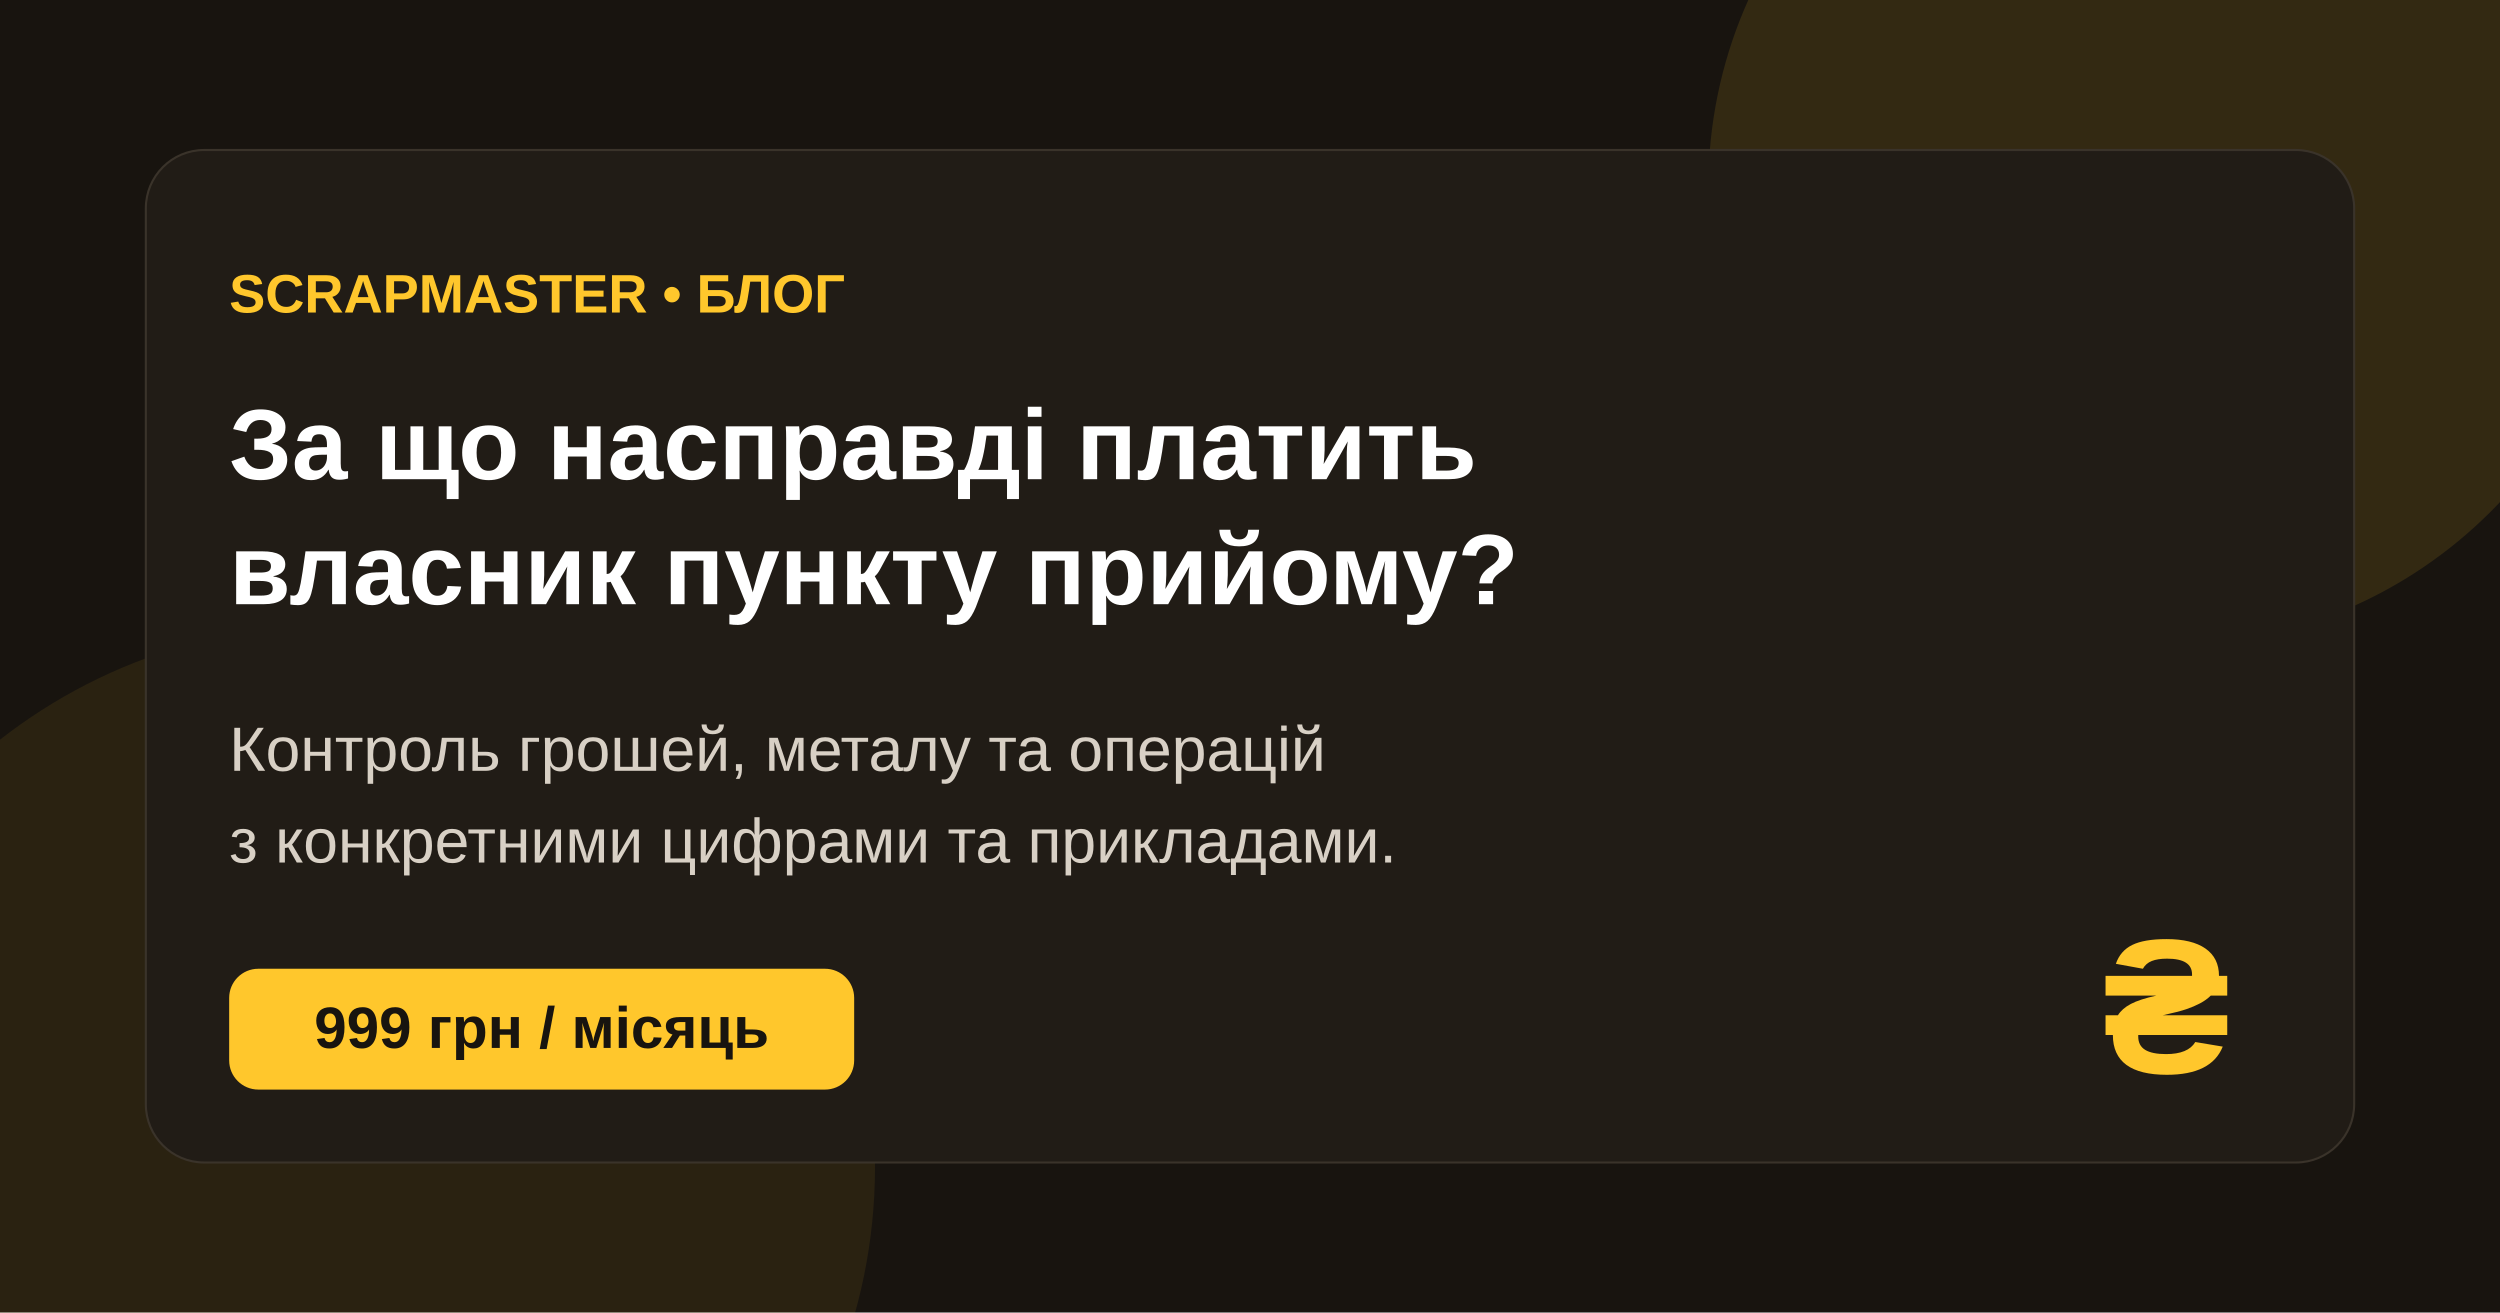
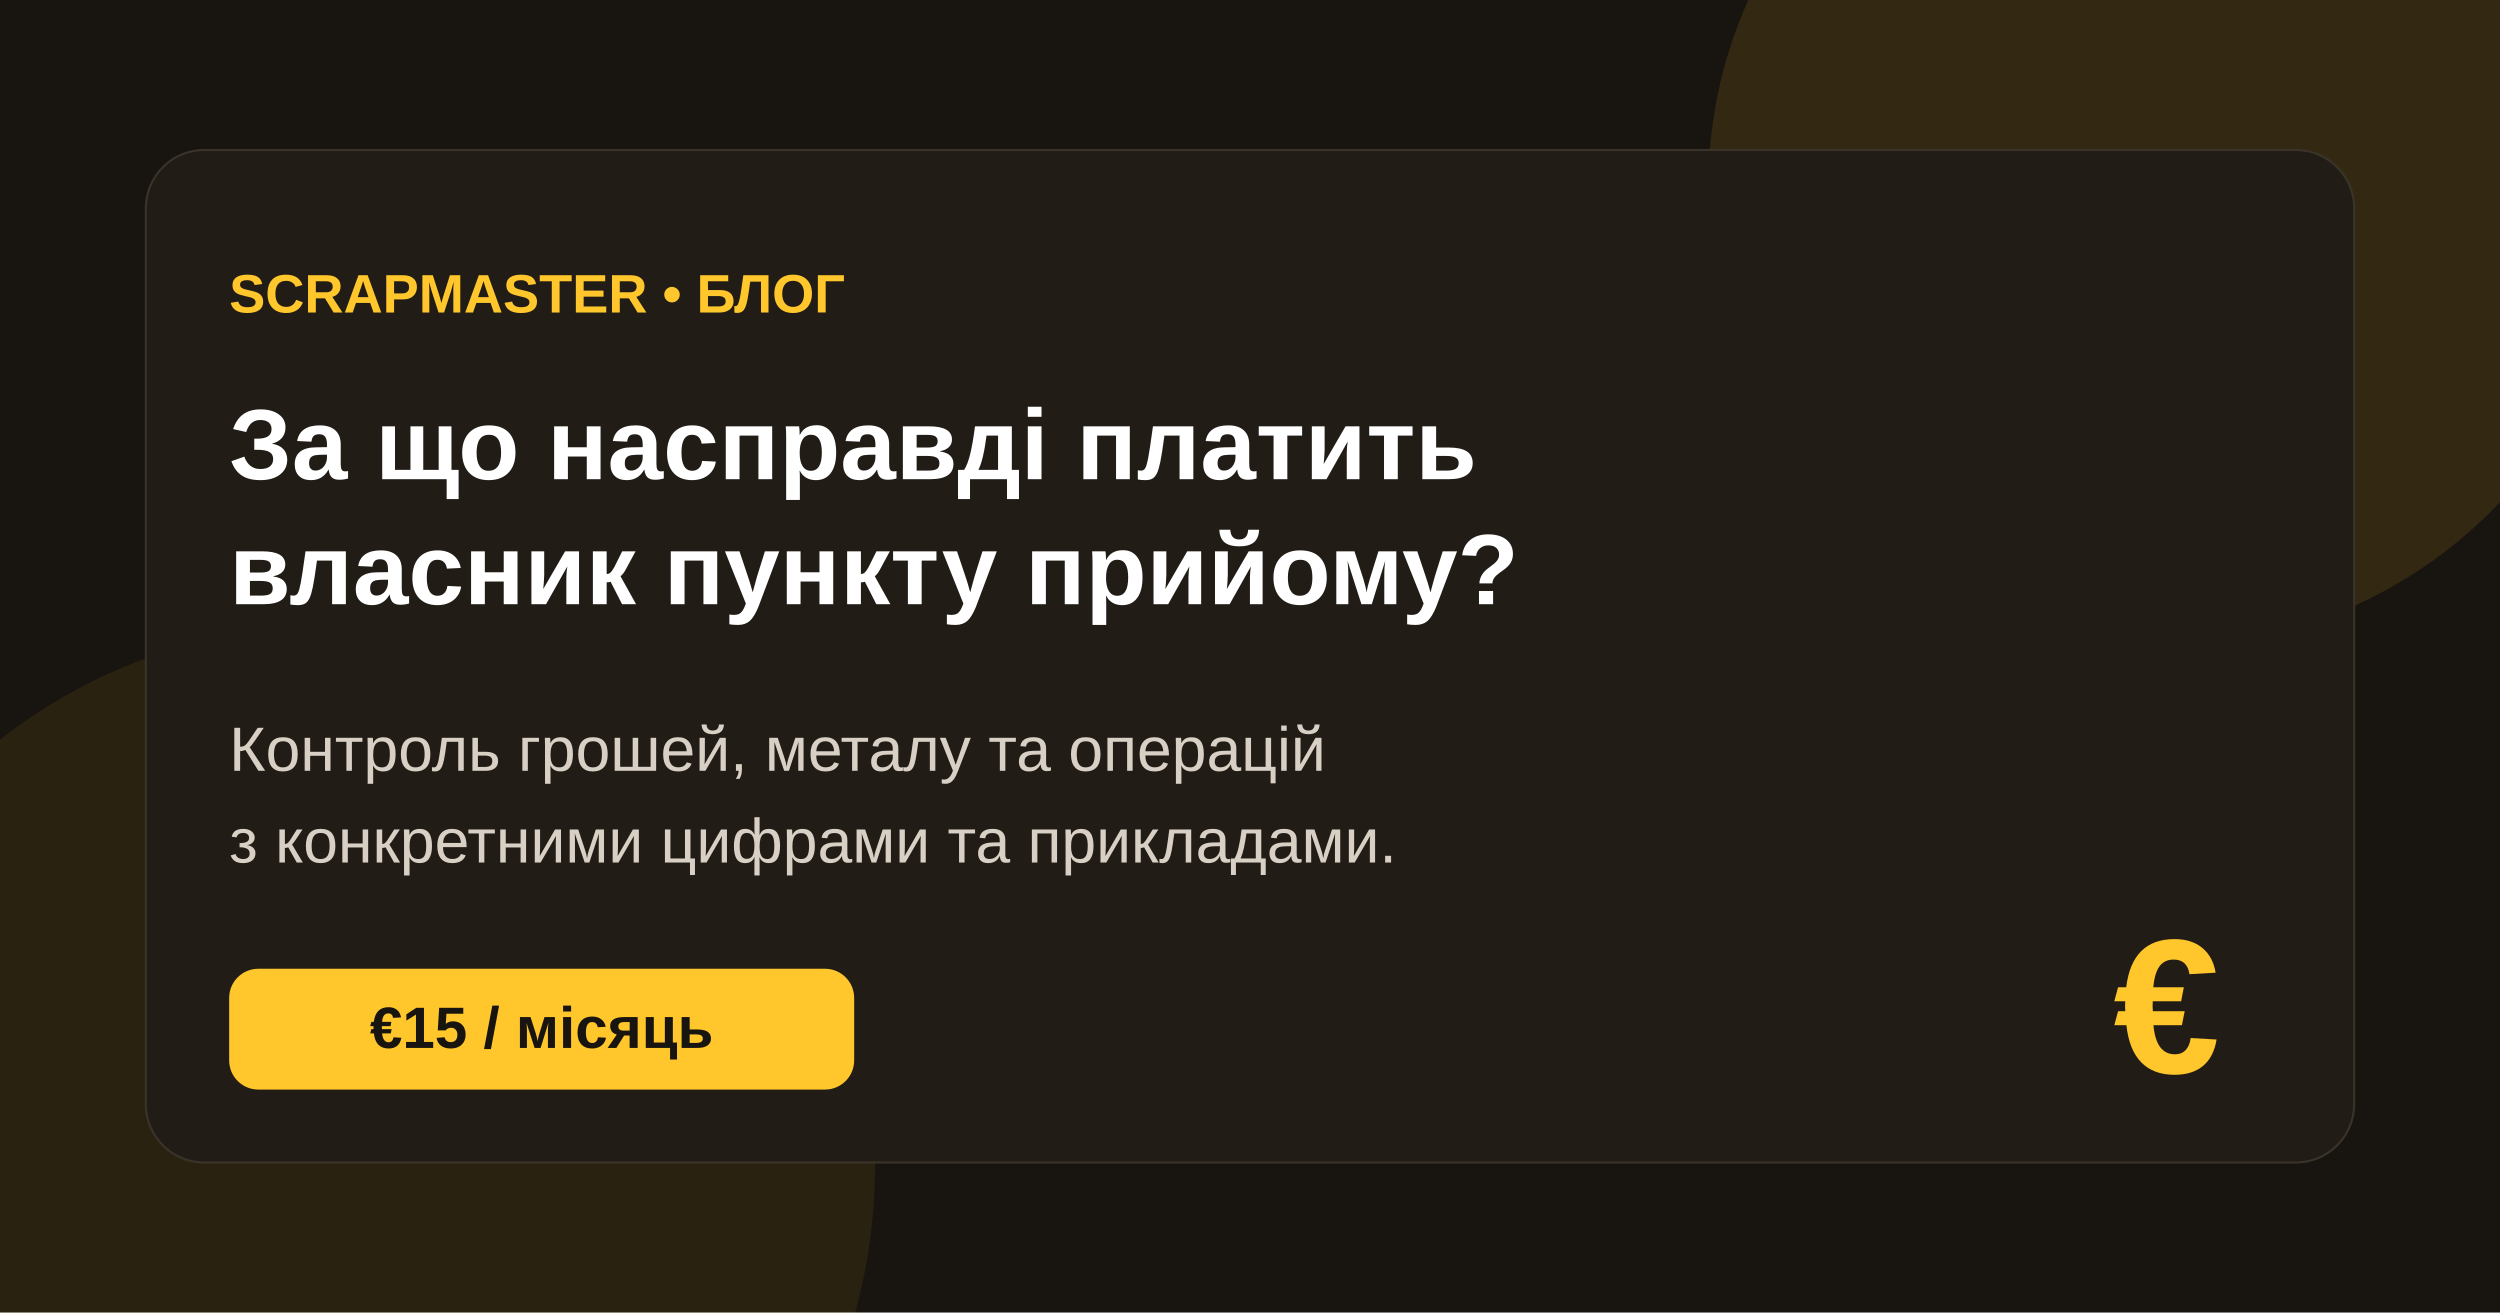
<svg xmlns="http://www.w3.org/2000/svg" width="1200" height="630" viewBox="0 0 1200 630">
  <rect width="1200" height="630" fill="#18140F" />
  <circle cx="1040" cy="90" r="220" fill="#FFC72C" opacity=".12" />
  <circle cx="160" cy="560" r="260" fill="#FFC72C" opacity=".08" />
  <rect x="70" y="72" width="1060" height="486" rx="28" fill="#211C16" stroke="#3A332A" />
  <text x="110" y="150" font-family="Arial,sans-serif" font-size="26" font-weight="700" fill="#FFC72C">SCRAPMASTER • БЛОГ</text>
  <text x="110" y="230" font-family="Arial,sans-serif" font-size="48" font-weight="800" fill="#FFFFFF">За що насправді платить</text>
  <text x="110" y="290" font-family="Arial,sans-serif" font-size="48" font-weight="800" fill="#FFFFFF">власник пункту прийому?</text>
  <text x="110" y="370" font-family="Arial,sans-serif" font-size="30" fill="#D8D0C5">Контроль грошей, металу та операцій</text>
  <text x="110" y="414" font-family="Arial,sans-serif" font-size="30" fill="#D8D0C5">з конкретними цифрами та прикладами.</text>
  <rect x="110" y="465" width="300" height="58" rx="14" fill="#FFC72C" />
-   <text x="260" y="503" text-anchor="middle" font-family="Arial,sans-serif" font-size="28" font-weight="800" fill="#18140F">999 грн / місяць</text>
-   <text x="1040" y="515" text-anchor="middle" font-family="Arial,sans-serif" font-size="92" font-weight="800" fill="#FFC72C">₴</text>
+   <text x="260" y="503" text-anchor="middle" font-family="Arial,sans-serif" font-size="28" font-weight="800" fill="#18140F">€15 / місяць</text>
+   <text x="1040" y="515" text-anchor="middle" font-family="Arial,sans-serif" font-size="92" font-weight="800" fill="#FFC72C">€</text>
</svg>
